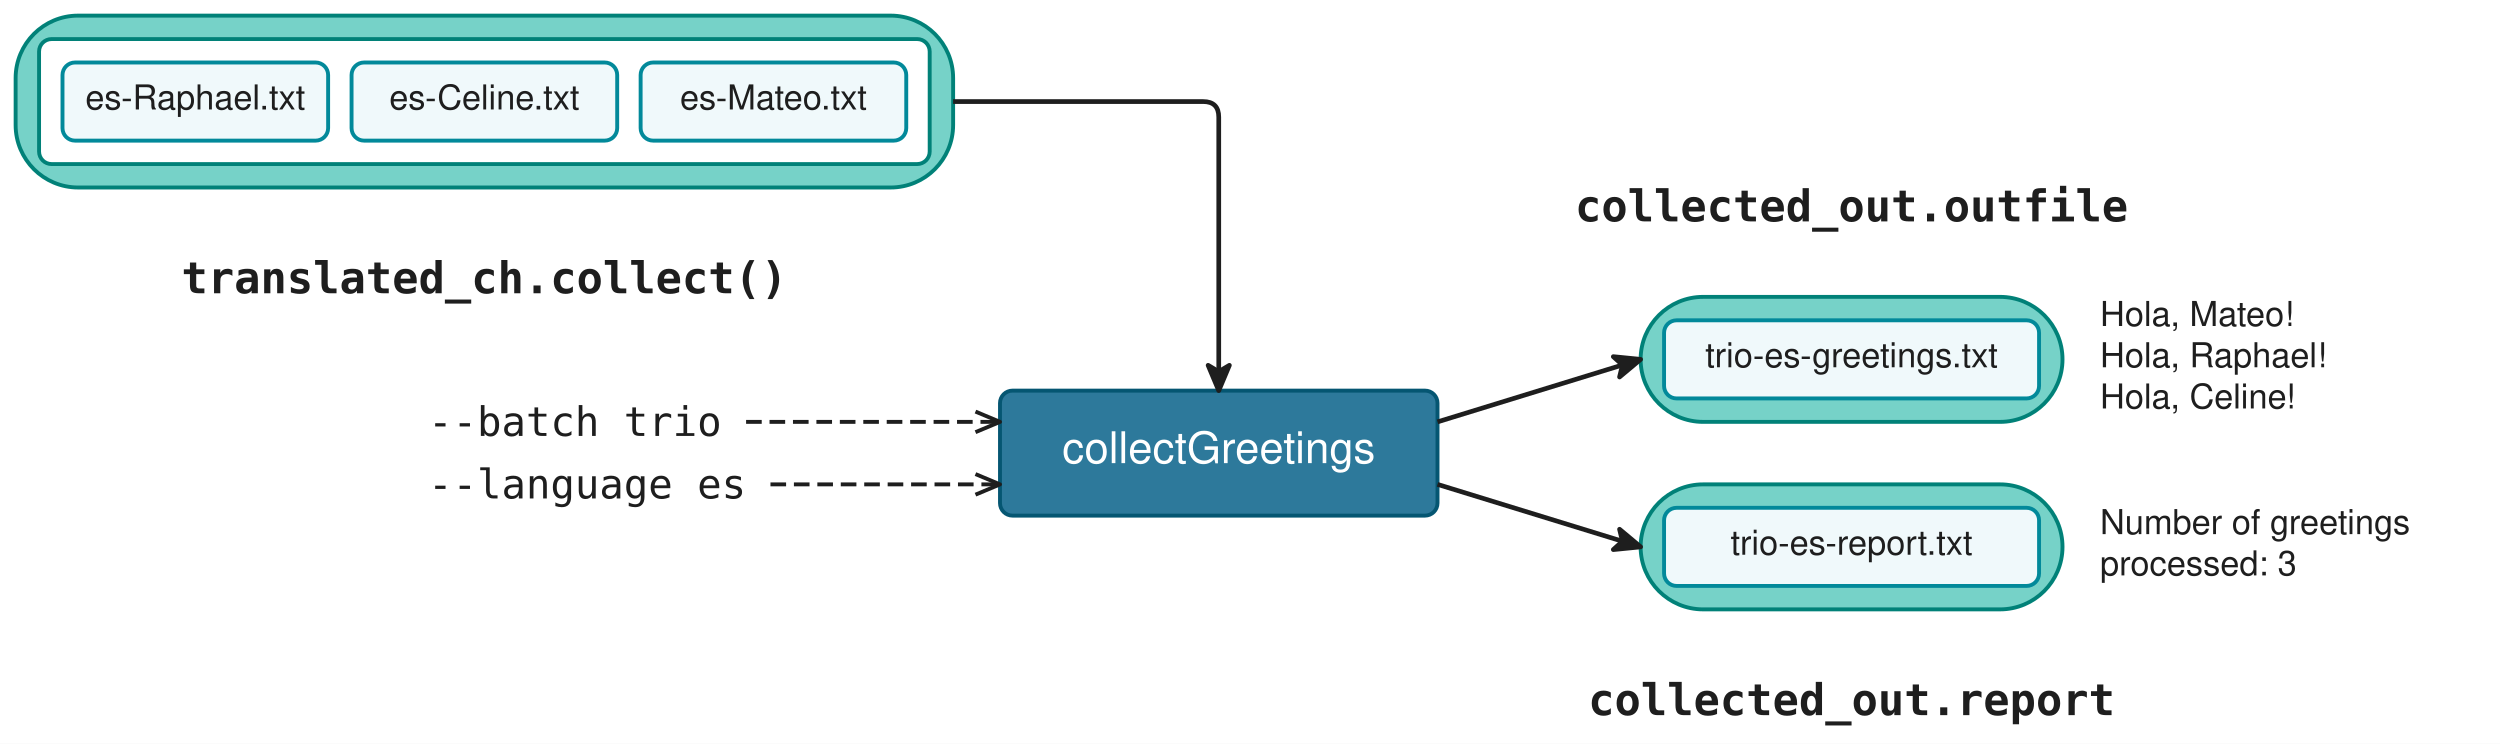
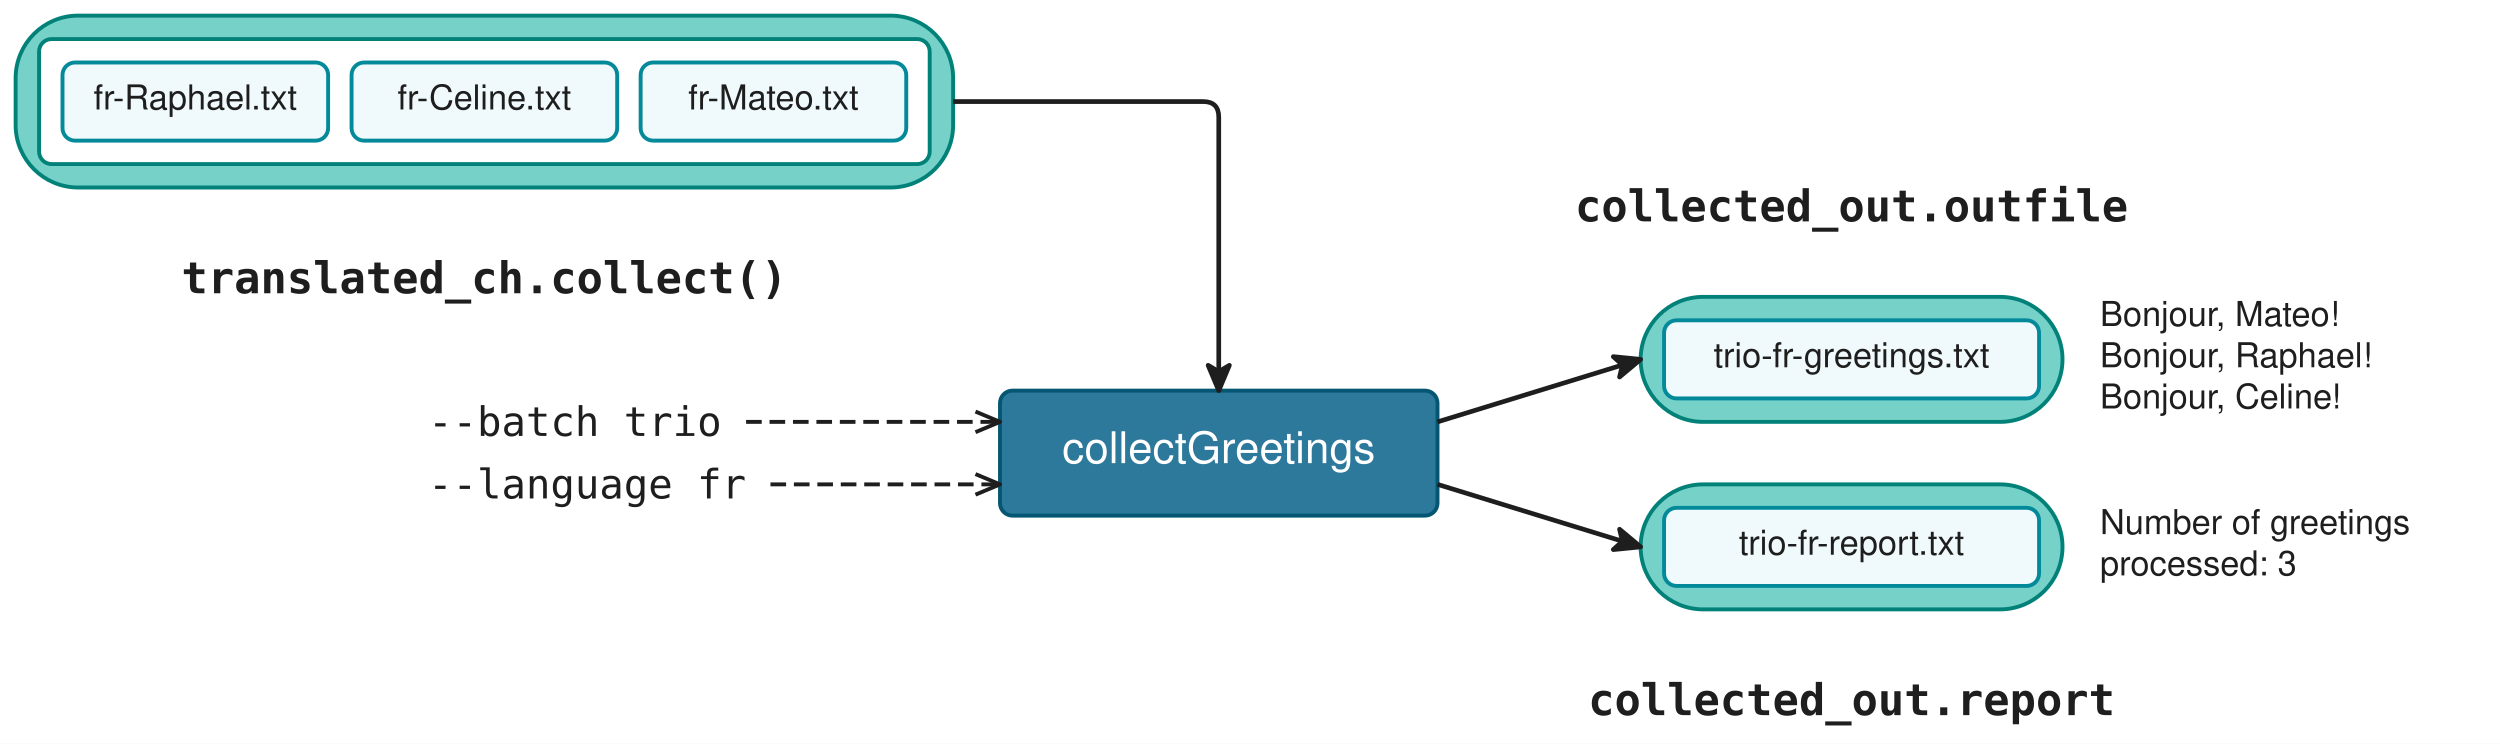
- <svg xmlns="http://www.w3.org/2000/svg" version="1.1" width="1600px" height="476px" viewBox="30 30 1600 476" content="&lt;mxfile host=&quot;drawio&quot;&gt;&lt;diagram id=&quot;page-1&quot; name=&quot;Page-1&quot;&gt;&lt;mxGraphModel grid=&quot;1&quot; gridSize=&quot;10&quot; guides=&quot;1&quot; tooltips=&quot;1&quot; connect=&quot;1&quot; arrows=&quot;1&quot; fold=&quot;1&quot; page=&quot;0&quot; pageScale=&quot;1&quot; pageWidth=&quot;1600&quot; pageHeight=&quot;1000&quot; math=&quot;0&quot; shadow=&quot;0&quot;&gt;&lt;root&gt;&lt;mxCell id=&quot;0&quot; /&gt;&lt;mxCell id=&quot;1&quot; parent=&quot;0&quot; /&gt;&lt;mxCell id=&quot;ch&quot; value=&quot;&quot; style=&quot;rounded=1;absoluteArcSize=1;arcSize=80;fillColor=#76d2c8;strokeColor=#018178;strokeWidth=2.5;fontFamily=Helvetica;fontSize=28;fontColor=#1e1e1e;html=0;whiteSpace=nowrap;container=1;collapsible=0;recursiveResize=0;&quot; vertex=&quot;1&quot; parent=&quot;1&quot;&gt;&lt;mxGeometry x=&quot;40&quot; y=&quot;40&quot; width=&quot;600&quot; height=&quot;110&quot; as=&quot;geometry&quot; /&gt;&lt;/mxCell&gt;&lt;mxCell id=&quot;list&quot; value=&quot;&quot; style=&quot;rounded=1;absoluteArcSize=1;arcSize=16;fillColor=#ffffff;strokeColor=#018178;strokeWidth=2.5;fontFamily=Helvetica;fontSize=22;fontColor=#1e1e1e;html=0;whiteSpace=nowrap;container=1;collapsible=0;recursiveResize=0;&quot; vertex=&quot;1&quot; parent=&quot;ch&quot;&gt;&lt;mxGeometry x=&quot;15&quot; y=&quot;15&quot; width=&quot;570&quot; height=&quot;80&quot; as=&quot;geometry&quot; /&gt;&lt;/mxCell&gt;&lt;mxCell id=&quot;f0&quot; value=&quot;es-Raphael.txt&quot; style=&quot;rounded=1;absoluteArcSize=1;arcSize=16;fillColor=#f0f9fb;strokeColor=#02899a;strokeWidth=2.5;fontFamily=Helvetica;fontSize=22;fontColor=#1e1e1e;html=0;whiteSpace=nowrap;&quot; vertex=&quot;1&quot; parent=&quot;list&quot;&gt;&lt;mxGeometry x=&quot;15&quot; y=&quot;15&quot; width=&quot;170&quot; height=&quot;50&quot; as=&quot;geometry&quot; /&gt;&lt;/mxCell&gt;&lt;mxCell id=&quot;f1&quot; value=&quot;es-Celine.txt&quot; style=&quot;rounded=1;absoluteArcSize=1;arcSize=16;fillColor=#f0f9fb;strokeColor=#02899a;strokeWidth=2.5;fontFamily=Helvetica;fontSize=22;fontColor=#1e1e1e;html=0;whiteSpace=nowrap;&quot; vertex=&quot;1&quot; parent=&quot;list&quot;&gt;&lt;mxGeometry x=&quot;200&quot; y=&quot;15&quot; width=&quot;170&quot; height=&quot;50&quot; as=&quot;geometry&quot; /&gt;&lt;/mxCell&gt;&lt;mxCell id=&quot;f2&quot; value=&quot;es-Mateo.txt&quot; style=&quot;rounded=1;absoluteArcSize=1;arcSize=16;fillColor=#f0f9fb;strokeColor=#02899a;strokeWidth=2.5;fontFamily=Helvetica;fontSize=22;fontColor=#1e1e1e;html=0;whiteSpace=nowrap;&quot; vertex=&quot;1&quot; parent=&quot;list&quot;&gt;&lt;mxGeometry x=&quot;385&quot; y=&quot;15&quot; width=&quot;170&quot; height=&quot;50&quot; as=&quot;geometry&quot; /&gt;&lt;/mxCell&gt;&lt;mxCell id=&quot;ch-cap&quot; value=&quot;translated_ch.collect()&quot; style=&quot;text;align=center;verticalAlign=middle;fontFamily=Menlo;fontSize=28;fontStyle=1;fontColor=#1e1e1e;html=0;whiteSpace=nowrap;&quot; vertex=&quot;1&quot; parent=&quot;1&quot;&gt;&lt;mxGeometry x=&quot;40&quot; y=&quot;190&quot; width=&quot;600&quot; height=&quot;36&quot; as=&quot;geometry&quot; /&gt;&lt;/mxCell&gt;&lt;mxCell id=&quot;cg&quot; value=&quot;collectGreetings&quot; style=&quot;rounded=1;absoluteArcSize=1;arcSize=16;fillColor=#2d799b;strokeColor=#055672;strokeWidth=2.5;fontFamily=Helvetica;fontSize=28;fontColor=#ffffff;html=0;whiteSpace=nowrap;&quot; vertex=&quot;1&quot; parent=&quot;1&quot;&gt;&lt;mxGeometry x=&quot;670&quot; y=&quot;280&quot; width=&quot;280&quot; height=&quot;80&quot; as=&quot;geometry&quot; /&gt;&lt;/mxCell&gt;&lt;mxCell id=&quot;e-in&quot; style=&quot;edgeStyle=orthogonalEdgeStyle;html=0;strokeColor=#1e1e1e;endSize=12;rounded=1;arcSize=40;strokeWidth=3;endArrow=classic;endFill=1;exitX=1;exitY=0.5;exitDx=0;exitDy=0;entryX=0.5;entryY=0;entryDx=0;entryDy=0;&quot; edge=&quot;1&quot; parent=&quot;1&quot; source=&quot;ch&quot; target=&quot;cg&quot;&gt;&lt;mxGeometry relative=&quot;1&quot; as=&quot;geometry&quot;&gt;&lt;Array as=&quot;points&quot;&gt;&lt;mxPoint x=&quot;810&quot; y=&quot;95&quot; /&gt;&lt;/Array&gt;&lt;/mxGeometry&gt;&lt;/mxCell&gt;&lt;mxCell id=&quot;batch&quot; value=&quot;--batch trio&quot; style=&quot;text;align=left;verticalAlign=middle;spacing=0;spacingLeft=4;fontFamily=Menlo;fontSize=26;fontColor=#1e1e1e;html=0;whiteSpace=nowrap;&quot; vertex=&quot;1&quot; parent=&quot;1&quot;&gt;&lt;mxGeometry x=&quot;300&quot; y=&quot;281&quot; width=&quot;207.5&quot; height=&quot;38&quot; as=&quot;geometry&quot; /&gt;&lt;/mxCell&gt;&lt;mxCell id=&quot;lang&quot; value=&quot;--language es&quot; style=&quot;text;align=left;verticalAlign=middle;spacing=0;spacingLeft=4;fontFamily=Menlo;fontSize=26;fontColor=#1e1e1e;html=0;whiteSpace=nowrap;&quot; vertex=&quot;1&quot; parent=&quot;1&quot;&gt;&lt;mxGeometry x=&quot;300&quot; y=&quot;321&quot; width=&quot;223.1&quot; height=&quot;38&quot; as=&quot;geometry&quot; /&gt;&lt;/mxCell&gt;&lt;mxCell id=&quot;e-batch&quot; style=&quot;edgeStyle=none;html=0;strokeColor=#1e1e1e;endSize=12;strokeWidth=2.5;dashed=1;dashPattern=4 2;endArrow=open;endFill=0;exitX=1;exitY=0.5;exitDx=0;exitDy=0;entryX=0;entryY=0.25;entryDx=0;entryDy=0;&quot; edge=&quot;1&quot; parent=&quot;1&quot; source=&quot;batch&quot; target=&quot;cg&quot;&gt;&lt;mxGeometry relative=&quot;1&quot; as=&quot;geometry&quot; /&gt;&lt;/mxCell&gt;&lt;mxCell id=&quot;e-lang&quot; style=&quot;edgeStyle=none;html=0;strokeColor=#1e1e1e;endSize=12;strokeWidth=2.5;dashed=1;dashPattern=4 2;endArrow=open;endFill=0;exitX=1;exitY=0.5;exitDx=0;exitDy=0;entryX=0;entryY=0.75;entryDx=0;entryDy=0;&quot; edge=&quot;1&quot; parent=&quot;1&quot; source=&quot;lang&quot; target=&quot;cg&quot;&gt;&lt;mxGeometry relative=&quot;1&quot; as=&quot;geometry&quot; /&gt;&lt;/mxCell&gt;&lt;mxCell id=&quot;outfile&quot; value=&quot;&quot; style=&quot;rounded=1;absoluteArcSize=1;arcSize=80;fillColor=#76d2c8;strokeColor=#018178;strokeWidth=2.5;fontFamily=Helvetica;fontSize=28;fontColor=#1e1e1e;html=0;whiteSpace=nowrap;container=1;collapsible=0;recursiveResize=0;&quot; vertex=&quot;1&quot; parent=&quot;1&quot;&gt;&lt;mxGeometry x=&quot;1080&quot; y=&quot;220&quot; width=&quot;270&quot; height=&quot;80&quot; as=&quot;geometry&quot; /&gt;&lt;/mxCell&gt;&lt;mxCell id=&quot;outfile0&quot; value=&quot;trio-es-greetings.txt&quot; style=&quot;rounded=1;absoluteArcSize=1;arcSize=16;fillColor=#f0f9fb;strokeColor=#02899a;strokeWidth=2.5;fontFamily=Helvetica;fontSize=22;fontColor=#1e1e1e;html=0;whiteSpace=nowrap;&quot; vertex=&quot;1&quot; parent=&quot;outfile&quot;&gt;&lt;mxGeometry x=&quot;15&quot; y=&quot;15&quot; width=&quot;240&quot; height=&quot;50&quot; as=&quot;geometry&quot; /&gt;&lt;/mxCell&gt;&lt;mxCell id=&quot;outfile-cap&quot; value=&quot;collected_out.outfile&quot; style=&quot;text;align=center;verticalAlign=middle;fontFamily=Menlo;fontSize=28;fontStyle=1;fontColor=#1e1e1e;html=0;whiteSpace=nowrap;&quot; vertex=&quot;1&quot; parent=&quot;1&quot;&gt;&lt;mxGeometry x=&quot;1080&quot; y=&quot;144&quot; width=&quot;270&quot; height=&quot;36&quot; as=&quot;geometry&quot; /&gt;&lt;/mxCell&gt;&lt;mxCell id=&quot;outfile-note&quot; value=&quot;Hola, Mateo!&amp;#10;Hola, Raphael!&amp;#10;Hola, Celine!&quot; style=&quot;text;align=left;verticalAlign=middle;spacing=0;spacingLeft=4;fontFamily=Helvetica;fontSize=22;fontColor=#1e1e1e;html=0;whiteSpace=nowrap;&quot; vertex=&quot;1&quot; parent=&quot;1&quot;&gt;&lt;mxGeometry x=&quot;1370&quot; y=&quot;216&quot; width=&quot;250&quot; height=&quot;88&quot; as=&quot;geometry&quot; /&gt;&lt;/mxCell&gt;&lt;mxCell id=&quot;e-outfile&quot; style=&quot;edgeStyle=none;html=0;strokeColor=#1e1e1e;endSize=12;strokeWidth=3;endArrow=classic;endFill=1;exitX=1;exitY=0.25;exitDx=0;exitDy=0;entryX=0;entryY=0.5;entryDx=0;entryDy=0;&quot; edge=&quot;1&quot; parent=&quot;1&quot; source=&quot;cg&quot; target=&quot;outfile&quot;&gt;&lt;mxGeometry relative=&quot;1&quot; as=&quot;geometry&quot; /&gt;&lt;/mxCell&gt;&lt;mxCell id=&quot;report&quot; value=&quot;&quot; style=&quot;rounded=1;absoluteArcSize=1;arcSize=80;fillColor=#76d2c8;strokeColor=#018178;strokeWidth=2.5;fontFamily=Helvetica;fontSize=28;fontColor=#1e1e1e;html=0;whiteSpace=nowrap;container=1;collapsible=0;recursiveResize=0;&quot; vertex=&quot;1&quot; parent=&quot;1&quot;&gt;&lt;mxGeometry x=&quot;1080&quot; y=&quot;340&quot; width=&quot;270&quot; height=&quot;80&quot; as=&quot;geometry&quot; /&gt;&lt;/mxCell&gt;&lt;mxCell id=&quot;report0&quot; value=&quot;trio-es-report.txt&quot; style=&quot;rounded=1;absoluteArcSize=1;arcSize=16;fillColor=#f0f9fb;strokeColor=#02899a;strokeWidth=2.5;fontFamily=Helvetica;fontSize=22;fontColor=#1e1e1e;html=0;whiteSpace=nowrap;&quot; vertex=&quot;1&quot; parent=&quot;report&quot;&gt;&lt;mxGeometry x=&quot;15&quot; y=&quot;15&quot; width=&quot;240&quot; height=&quot;50&quot; as=&quot;geometry&quot; /&gt;&lt;/mxCell&gt;&lt;mxCell id=&quot;report-cap&quot; value=&quot;collected_out.report&quot; style=&quot;text;align=center;verticalAlign=middle;fontFamily=Menlo;fontSize=28;fontStyle=1;fontColor=#1e1e1e;html=0;whiteSpace=nowrap;&quot; vertex=&quot;1&quot; parent=&quot;1&quot;&gt;&lt;mxGeometry x=&quot;1080&quot; y=&quot;460&quot; width=&quot;270&quot; height=&quot;36&quot; as=&quot;geometry&quot; /&gt;&lt;/mxCell&gt;&lt;mxCell id=&quot;report-note&quot; value=&quot;Number of greetings&amp;#10;processed: 3&quot; style=&quot;text;align=left;verticalAlign=middle;spacing=0;spacingLeft=4;fontFamily=Helvetica;fontSize=22;fontColor=#1e1e1e;html=0;whiteSpace=nowrap;&quot; vertex=&quot;1&quot; parent=&quot;1&quot;&gt;&lt;mxGeometry x=&quot;1370&quot; y=&quot;349&quot; width=&quot;250&quot; height=&quot;62&quot; as=&quot;geometry&quot; /&gt;&lt;/mxCell&gt;&lt;mxCell id=&quot;e-report&quot; style=&quot;edgeStyle=none;html=0;strokeColor=#1e1e1e;endSize=12;strokeWidth=3;endArrow=classic;endFill=1;exitX=1;exitY=0.75;exitDx=0;exitDy=0;entryX=0;entryY=0.5;entryDx=0;entryDy=0;&quot; edge=&quot;1&quot; parent=&quot;1&quot; source=&quot;cg&quot; target=&quot;report&quot;&gt;&lt;mxGeometry relative=&quot;1&quot; as=&quot;geometry&quot; /&gt;&lt;/mxCell&gt;&lt;/root&gt;&lt;/mxGraphModel&gt;&lt;/diagram&gt;&lt;/mxfile&gt;">
+ <svg xmlns="http://www.w3.org/2000/svg" version="1.1" width="1600px" height="476px" viewBox="30 30 1600 476" content="&lt;mxfile host=&quot;drawio&quot;&gt;&lt;diagram id=&quot;page-1&quot; name=&quot;Page-1&quot;&gt;&lt;mxGraphModel grid=&quot;1&quot; gridSize=&quot;10&quot; guides=&quot;1&quot; tooltips=&quot;1&quot; connect=&quot;1&quot; arrows=&quot;1&quot; fold=&quot;1&quot; page=&quot;0&quot; pageScale=&quot;1&quot; pageWidth=&quot;1600&quot; pageHeight=&quot;1000&quot; math=&quot;0&quot; shadow=&quot;0&quot;&gt;&lt;root&gt;&lt;mxCell id=&quot;0&quot; /&gt;&lt;mxCell id=&quot;1&quot; parent=&quot;0&quot; /&gt;&lt;mxCell id=&quot;ch&quot; value=&quot;&quot; style=&quot;rounded=1;absoluteArcSize=1;arcSize=80;fillColor=#76d2c8;strokeColor=#018178;strokeWidth=2.5;fontFamily=Helvetica;fontSize=28;fontColor=#1e1e1e;html=0;whiteSpace=nowrap;container=1;collapsible=0;recursiveResize=0;&quot; vertex=&quot;1&quot; parent=&quot;1&quot;&gt;&lt;mxGeometry x=&quot;40&quot; y=&quot;40&quot; width=&quot;600&quot; height=&quot;110&quot; as=&quot;geometry&quot; /&gt;&lt;/mxCell&gt;&lt;mxCell id=&quot;list&quot; value=&quot;&quot; style=&quot;rounded=1;absoluteArcSize=1;arcSize=16;fillColor=#ffffff;strokeColor=#018178;strokeWidth=2.5;fontFamily=Helvetica;fontSize=22;fontColor=#1e1e1e;html=0;whiteSpace=nowrap;container=1;collapsible=0;recursiveResize=0;&quot; vertex=&quot;1&quot; parent=&quot;ch&quot;&gt;&lt;mxGeometry x=&quot;15&quot; y=&quot;15&quot; width=&quot;570&quot; height=&quot;80&quot; as=&quot;geometry&quot; /&gt;&lt;/mxCell&gt;&lt;mxCell id=&quot;f0&quot; value=&quot;fr-Raphael.txt&quot; style=&quot;rounded=1;absoluteArcSize=1;arcSize=16;fillColor=#f0f9fb;strokeColor=#02899a;strokeWidth=2.5;fontFamily=Helvetica;fontSize=22;fontColor=#1e1e1e;html=0;whiteSpace=nowrap;&quot; vertex=&quot;1&quot; parent=&quot;list&quot;&gt;&lt;mxGeometry x=&quot;15&quot; y=&quot;15&quot; width=&quot;170&quot; height=&quot;50&quot; as=&quot;geometry&quot; /&gt;&lt;/mxCell&gt;&lt;mxCell id=&quot;f1&quot; value=&quot;fr-Celine.txt&quot; style=&quot;rounded=1;absoluteArcSize=1;arcSize=16;fillColor=#f0f9fb;strokeColor=#02899a;strokeWidth=2.5;fontFamily=Helvetica;fontSize=22;fontColor=#1e1e1e;html=0;whiteSpace=nowrap;&quot; vertex=&quot;1&quot; parent=&quot;list&quot;&gt;&lt;mxGeometry x=&quot;200&quot; y=&quot;15&quot; width=&quot;170&quot; height=&quot;50&quot; as=&quot;geometry&quot; /&gt;&lt;/mxCell&gt;&lt;mxCell id=&quot;f2&quot; value=&quot;fr-Mateo.txt&quot; style=&quot;rounded=1;absoluteArcSize=1;arcSize=16;fillColor=#f0f9fb;strokeColor=#02899a;strokeWidth=2.5;fontFamily=Helvetica;fontSize=22;fontColor=#1e1e1e;html=0;whiteSpace=nowrap;&quot; vertex=&quot;1&quot; parent=&quot;list&quot;&gt;&lt;mxGeometry x=&quot;385&quot; y=&quot;15&quot; width=&quot;170&quot; height=&quot;50&quot; as=&quot;geometry&quot; /&gt;&lt;/mxCell&gt;&lt;mxCell id=&quot;ch-cap&quot; value=&quot;translated_ch.collect()&quot; style=&quot;text;align=center;verticalAlign=middle;fontFamily=Menlo;fontSize=28;fontStyle=1;fontColor=#1e1e1e;html=0;whiteSpace=nowrap;&quot; vertex=&quot;1&quot; parent=&quot;1&quot;&gt;&lt;mxGeometry x=&quot;40&quot; y=&quot;190&quot; width=&quot;600&quot; height=&quot;36&quot; as=&quot;geometry&quot; /&gt;&lt;/mxCell&gt;&lt;mxCell id=&quot;cg&quot; value=&quot;collectGreetings&quot; style=&quot;rounded=1;absoluteArcSize=1;arcSize=16;fillColor=#2d799b;strokeColor=#055672;strokeWidth=2.5;fontFamily=Helvetica;fontSize=28;fontColor=#ffffff;html=0;whiteSpace=nowrap;&quot; vertex=&quot;1&quot; parent=&quot;1&quot;&gt;&lt;mxGeometry x=&quot;670&quot; y=&quot;280&quot; width=&quot;280&quot; height=&quot;80&quot; as=&quot;geometry&quot; /&gt;&lt;/mxCell&gt;&lt;mxCell id=&quot;e-in&quot; style=&quot;edgeStyle=orthogonalEdgeStyle;html=0;strokeColor=#1e1e1e;endSize=12;rounded=1;arcSize=40;strokeWidth=3;endArrow=classic;endFill=1;exitX=1;exitY=0.5;exitDx=0;exitDy=0;entryX=0.5;entryY=0;entryDx=0;entryDy=0;&quot; edge=&quot;1&quot; parent=&quot;1&quot; source=&quot;ch&quot; target=&quot;cg&quot;&gt;&lt;mxGeometry relative=&quot;1&quot; as=&quot;geometry&quot;&gt;&lt;Array as=&quot;points&quot;&gt;&lt;mxPoint x=&quot;810&quot; y=&quot;95&quot; /&gt;&lt;/Array&gt;&lt;/mxGeometry&gt;&lt;/mxCell&gt;&lt;mxCell id=&quot;batch&quot; value=&quot;--batch trio&quot; style=&quot;text;align=left;verticalAlign=middle;spacing=0;spacingLeft=4;fontFamily=Menlo;fontSize=26;fontColor=#1e1e1e;html=0;whiteSpace=nowrap;&quot; vertex=&quot;1&quot; parent=&quot;1&quot;&gt;&lt;mxGeometry x=&quot;300&quot; y=&quot;281&quot; width=&quot;207.5&quot; height=&quot;38&quot; as=&quot;geometry&quot; /&gt;&lt;/mxCell&gt;&lt;mxCell id=&quot;lang&quot; value=&quot;--language fr&quot; style=&quot;text;align=left;verticalAlign=middle;spacing=0;spacingLeft=4;fontFamily=Menlo;fontSize=26;fontColor=#1e1e1e;html=0;whiteSpace=nowrap;&quot; vertex=&quot;1&quot; parent=&quot;1&quot;&gt;&lt;mxGeometry x=&quot;300&quot; y=&quot;321&quot; width=&quot;223.1&quot; height=&quot;38&quot; as=&quot;geometry&quot; /&gt;&lt;/mxCell&gt;&lt;mxCell id=&quot;e-batch&quot; style=&quot;edgeStyle=none;html=0;strokeColor=#1e1e1e;endSize=12;strokeWidth=2.5;dashed=1;dashPattern=4 2;endArrow=open;endFill=0;exitX=1;exitY=0.5;exitDx=0;exitDy=0;entryX=0;entryY=0.25;entryDx=0;entryDy=0;&quot; edge=&quot;1&quot; parent=&quot;1&quot; source=&quot;batch&quot; target=&quot;cg&quot;&gt;&lt;mxGeometry relative=&quot;1&quot; as=&quot;geometry&quot; /&gt;&lt;/mxCell&gt;&lt;mxCell id=&quot;e-lang&quot; style=&quot;edgeStyle=none;html=0;strokeColor=#1e1e1e;endSize=12;strokeWidth=2.5;dashed=1;dashPattern=4 2;endArrow=open;endFill=0;exitX=1;exitY=0.5;exitDx=0;exitDy=0;entryX=0;entryY=0.75;entryDx=0;entryDy=0;&quot; edge=&quot;1&quot; parent=&quot;1&quot; source=&quot;lang&quot; target=&quot;cg&quot;&gt;&lt;mxGeometry relative=&quot;1&quot; as=&quot;geometry&quot; /&gt;&lt;/mxCell&gt;&lt;mxCell id=&quot;outfile&quot; value=&quot;&quot; style=&quot;rounded=1;absoluteArcSize=1;arcSize=80;fillColor=#76d2c8;strokeColor=#018178;strokeWidth=2.5;fontFamily=Helvetica;fontSize=28;fontColor=#1e1e1e;html=0;whiteSpace=nowrap;container=1;collapsible=0;recursiveResize=0;&quot; vertex=&quot;1&quot; parent=&quot;1&quot;&gt;&lt;mxGeometry x=&quot;1080&quot; y=&quot;220&quot; width=&quot;270&quot; height=&quot;80&quot; as=&quot;geometry&quot; /&gt;&lt;/mxCell&gt;&lt;mxCell id=&quot;outfile0&quot; value=&quot;trio-fr-greetings.txt&quot; style=&quot;rounded=1;absoluteArcSize=1;arcSize=16;fillColor=#f0f9fb;strokeColor=#02899a;strokeWidth=2.5;fontFamily=Helvetica;fontSize=22;fontColor=#1e1e1e;html=0;whiteSpace=nowrap;&quot; vertex=&quot;1&quot; parent=&quot;outfile&quot;&gt;&lt;mxGeometry x=&quot;15&quot; y=&quot;15&quot; width=&quot;240&quot; height=&quot;50&quot; as=&quot;geometry&quot; /&gt;&lt;/mxCell&gt;&lt;mxCell id=&quot;outfile-cap&quot; value=&quot;collected_out.outfile&quot; style=&quot;text;align=center;verticalAlign=middle;fontFamily=Menlo;fontSize=28;fontStyle=1;fontColor=#1e1e1e;html=0;whiteSpace=nowrap;&quot; vertex=&quot;1&quot; parent=&quot;1&quot;&gt;&lt;mxGeometry x=&quot;1080&quot; y=&quot;144&quot; width=&quot;270&quot; height=&quot;36&quot; as=&quot;geometry&quot; /&gt;&lt;/mxCell&gt;&lt;mxCell id=&quot;outfile-note&quot; value=&quot;Bonjour, Mateo!&amp;#10;Bonjour, Raphael!&amp;#10;Bonjour, Celine!&quot; style=&quot;text;align=left;verticalAlign=middle;spacing=0;spacingLeft=4;fontFamily=Helvetica;fontSize=22;fontColor=#1e1e1e;html=0;whiteSpace=nowrap;&quot; vertex=&quot;1&quot; parent=&quot;1&quot;&gt;&lt;mxGeometry x=&quot;1370&quot; y=&quot;216&quot; width=&quot;250&quot; height=&quot;88&quot; as=&quot;geometry&quot; /&gt;&lt;/mxCell&gt;&lt;mxCell id=&quot;e-outfile&quot; style=&quot;edgeStyle=none;html=0;strokeColor=#1e1e1e;endSize=12;strokeWidth=3;endArrow=classic;endFill=1;exitX=1;exitY=0.25;exitDx=0;exitDy=0;entryX=0;entryY=0.5;entryDx=0;entryDy=0;&quot; edge=&quot;1&quot; parent=&quot;1&quot; source=&quot;cg&quot; target=&quot;outfile&quot;&gt;&lt;mxGeometry relative=&quot;1&quot; as=&quot;geometry&quot; /&gt;&lt;/mxCell&gt;&lt;mxCell id=&quot;report&quot; value=&quot;&quot; style=&quot;rounded=1;absoluteArcSize=1;arcSize=80;fillColor=#76d2c8;strokeColor=#018178;strokeWidth=2.5;fontFamily=Helvetica;fontSize=28;fontColor=#1e1e1e;html=0;whiteSpace=nowrap;container=1;collapsible=0;recursiveResize=0;&quot; vertex=&quot;1&quot; parent=&quot;1&quot;&gt;&lt;mxGeometry x=&quot;1080&quot; y=&quot;340&quot; width=&quot;270&quot; height=&quot;80&quot; as=&quot;geometry&quot; /&gt;&lt;/mxCell&gt;&lt;mxCell id=&quot;report0&quot; value=&quot;trio-fr-report.txt&quot; style=&quot;rounded=1;absoluteArcSize=1;arcSize=16;fillColor=#f0f9fb;strokeColor=#02899a;strokeWidth=2.5;fontFamily=Helvetica;fontSize=22;fontColor=#1e1e1e;html=0;whiteSpace=nowrap;&quot; vertex=&quot;1&quot; parent=&quot;report&quot;&gt;&lt;mxGeometry x=&quot;15&quot; y=&quot;15&quot; width=&quot;240&quot; height=&quot;50&quot; as=&quot;geometry&quot; /&gt;&lt;/mxCell&gt;&lt;mxCell id=&quot;report-cap&quot; value=&quot;collected_out.report&quot; style=&quot;text;align=center;verticalAlign=middle;fontFamily=Menlo;fontSize=28;fontStyle=1;fontColor=#1e1e1e;html=0;whiteSpace=nowrap;&quot; vertex=&quot;1&quot; parent=&quot;1&quot;&gt;&lt;mxGeometry x=&quot;1080&quot; y=&quot;460&quot; width=&quot;270&quot; height=&quot;36&quot; as=&quot;geometry&quot; /&gt;&lt;/mxCell&gt;&lt;mxCell id=&quot;report-note&quot; value=&quot;Number of greetings&amp;#10;processed: 3&quot; style=&quot;text;align=left;verticalAlign=middle;spacing=0;spacingLeft=4;fontFamily=Helvetica;fontSize=22;fontColor=#1e1e1e;html=0;whiteSpace=nowrap;&quot; vertex=&quot;1&quot; parent=&quot;1&quot;&gt;&lt;mxGeometry x=&quot;1370&quot; y=&quot;349&quot; width=&quot;250&quot; height=&quot;62&quot; as=&quot;geometry&quot; /&gt;&lt;/mxCell&gt;&lt;mxCell id=&quot;e-report&quot; style=&quot;edgeStyle=none;html=0;strokeColor=#1e1e1e;endSize=12;strokeWidth=3;endArrow=classic;endFill=1;exitX=1;exitY=0.75;exitDx=0;exitDy=0;entryX=0;entryY=0.5;entryDx=0;entryDy=0;&quot; edge=&quot;1&quot; parent=&quot;1&quot; source=&quot;cg&quot; target=&quot;report&quot;&gt;&lt;mxGeometry relative=&quot;1&quot; as=&quot;geometry&quot; /&gt;&lt;/mxCell&gt;&lt;/root&gt;&lt;/mxGraphModel&gt;&lt;/diagram&gt;&lt;/mxfile&gt;">
  <g>
    <rect x="30" y="30" width="1600" height="476" fill="#ffffff" />
    <rect x="40" y="40" width="600" height="110" rx="40" fill="#76d2c8" stroke="#018178" stroke-width="2.5" />
    <text x="340" y="208" font-family="Menlo, Consolas, monospace" font-size="28px" fill="#1e1e1e" text-anchor="middle" dominant-baseline="central" font-weight="bold" xml:space="preserve">translated_ch.collect()</text>
    <rect x="670" y="280" width="280" height="80" rx="8" fill="#2d799b" stroke="#055672" stroke-width="2.5" />
    <text x="810" y="320" font-family="Helvetica, Arial, sans-serif" font-size="28px" fill="#ffffff" text-anchor="middle" dominant-baseline="central" xml:space="preserve">collectGreetings</text>
    <text x="304" y="300" font-family="Menlo, Consolas, monospace" font-size="26px" fill="#1e1e1e" text-anchor="start" dominant-baseline="central" xml:space="preserve">--batch trio</text>
-     <text x="304" y="340" font-family="Menlo, Consolas, monospace" font-size="26px" fill="#1e1e1e" text-anchor="start" dominant-baseline="central" xml:space="preserve">--language es</text>
+     <text x="304" y="340" font-family="Menlo, Consolas, monospace" font-size="26px" fill="#1e1e1e" text-anchor="start" dominant-baseline="central" xml:space="preserve">--language fr</text>
    <rect x="1080" y="220" width="270" height="80" rx="40" fill="#76d2c8" stroke="#018178" stroke-width="2.5" />
    <text x="1215" y="162" font-family="Menlo, Consolas, monospace" font-size="28px" fill="#1e1e1e" text-anchor="middle" dominant-baseline="central" font-weight="bold" xml:space="preserve">collected_out.outfile</text>
-     <text x="1374" y="233.6" font-family="Helvetica, Arial, sans-serif" font-size="22px" fill="#1e1e1e" text-anchor="start" dominant-baseline="central" xml:space="preserve">Hola, Mateo!</text>
-     <text x="1374" y="260" font-family="Helvetica, Arial, sans-serif" font-size="22px" fill="#1e1e1e" text-anchor="start" dominant-baseline="central" xml:space="preserve">Hola, Raphael!</text>
-     <text x="1374" y="286.4" font-family="Helvetica, Arial, sans-serif" font-size="22px" fill="#1e1e1e" text-anchor="start" dominant-baseline="central" xml:space="preserve">Hola, Celine!</text>
+     <text x="1374" y="233.6" font-family="Helvetica, Arial, sans-serif" font-size="22px" fill="#1e1e1e" text-anchor="start" dominant-baseline="central" xml:space="preserve">Bonjour, Mateo!</text>
+     <text x="1374" y="260" font-family="Helvetica, Arial, sans-serif" font-size="22px" fill="#1e1e1e" text-anchor="start" dominant-baseline="central" xml:space="preserve">Bonjour, Raphael!</text>
+     <text x="1374" y="286.4" font-family="Helvetica, Arial, sans-serif" font-size="22px" fill="#1e1e1e" text-anchor="start" dominant-baseline="central" xml:space="preserve">Bonjour, Celine!</text>
    <rect x="1080" y="340" width="270" height="80" rx="40" fill="#76d2c8" stroke="#018178" stroke-width="2.5" />
    <text x="1215" y="478" font-family="Menlo, Consolas, monospace" font-size="28px" fill="#1e1e1e" text-anchor="middle" dominant-baseline="central" font-weight="bold" xml:space="preserve">collected_out.report</text>
    <text x="1374" y="366.8" font-family="Helvetica, Arial, sans-serif" font-size="22px" fill="#1e1e1e" text-anchor="start" dominant-baseline="central" xml:space="preserve">Number of greetings</text>
    <text x="1374" y="393.2" font-family="Helvetica, Arial, sans-serif" font-size="22px" fill="#1e1e1e" text-anchor="start" dominant-baseline="central" xml:space="preserve">processed: 3</text>
    <rect x="55" y="55" width="570" height="80" rx="8" fill="#ffffff" stroke="#018178" stroke-width="2.5" />
    <rect x="1095" y="235" width="240" height="50" rx="8" fill="#f0f9fb" stroke="#02899a" stroke-width="2.5" />
-     <text x="1215" y="260" font-family="Helvetica, Arial, sans-serif" font-size="22px" fill="#1e1e1e" text-anchor="middle" dominant-baseline="central" xml:space="preserve">trio-es-greetings.txt</text>
+     <text x="1215" y="260" font-family="Helvetica, Arial, sans-serif" font-size="22px" fill="#1e1e1e" text-anchor="middle" dominant-baseline="central" xml:space="preserve">trio-fr-greetings.txt</text>
    <rect x="1095" y="355" width="240" height="50" rx="8" fill="#f0f9fb" stroke="#02899a" stroke-width="2.5" />
-     <text x="1215" y="380" font-family="Helvetica, Arial, sans-serif" font-size="22px" fill="#1e1e1e" text-anchor="middle" dominant-baseline="central" xml:space="preserve">trio-es-report.txt</text>
+     <text x="1215" y="380" font-family="Helvetica, Arial, sans-serif" font-size="22px" fill="#1e1e1e" text-anchor="middle" dominant-baseline="central" xml:space="preserve">trio-fr-report.txt</text>
    <rect x="70" y="70" width="170" height="50" rx="8" fill="#f0f9fb" stroke="#02899a" stroke-width="2.5" />
-     <text x="155" y="95" font-family="Helvetica, Arial, sans-serif" font-size="22px" fill="#1e1e1e" text-anchor="middle" dominant-baseline="central" xml:space="preserve">es-Raphael.txt</text>
+     <text x="155" y="95" font-family="Helvetica, Arial, sans-serif" font-size="22px" fill="#1e1e1e" text-anchor="middle" dominant-baseline="central" xml:space="preserve">fr-Raphael.txt</text>
    <rect x="255" y="70" width="170" height="50" rx="8" fill="#f0f9fb" stroke="#02899a" stroke-width="2.5" />
-     <text x="340" y="95" font-family="Helvetica, Arial, sans-serif" font-size="22px" fill="#1e1e1e" text-anchor="middle" dominant-baseline="central" xml:space="preserve">es-Celine.txt</text>
+     <text x="340" y="95" font-family="Helvetica, Arial, sans-serif" font-size="22px" fill="#1e1e1e" text-anchor="middle" dominant-baseline="central" xml:space="preserve">fr-Celine.txt</text>
    <rect x="440" y="70" width="170" height="50" rx="8" fill="#f0f9fb" stroke="#02899a" stroke-width="2.5" />
-     <text x="525" y="95" font-family="Helvetica, Arial, sans-serif" font-size="22px" fill="#1e1e1e" text-anchor="middle" dominant-baseline="central" xml:space="preserve">es-Mateo.txt</text>
+     <text x="525" y="95" font-family="Helvetica, Arial, sans-serif" font-size="22px" fill="#1e1e1e" text-anchor="middle" dominant-baseline="central" xml:space="preserve">fr-Mateo.txt</text>
    <path d="M640 95 L800 95 Q810 95 810 105 L810 267.85" fill="none" stroke="#1e1e1e" stroke-width="3" />
    <path d="M810 280 L803.2 263.8 L810 267.85 L816.8 263.8 Z" fill="#1e1e1e" stroke="#1e1e1e" stroke-width="3" stroke-linejoin="round" />
    <path d="M507.5 300 L668.75 300" fill="none" stroke="#1e1e1e" stroke-width="2.5" stroke-dasharray="10 5" />
    <path d="M654.3 306.59 L670 300 L654.3 293.41" fill="none" stroke="#1e1e1e" stroke-width="2.5" stroke-linejoin="round" />
    <path d="M523.1 340 L668.75 340" fill="none" stroke="#1e1e1e" stroke-width="2.5" stroke-dasharray="10 5" />
    <path d="M654.3 346.59 L670 340 L654.3 333.41" fill="none" stroke="#1e1e1e" stroke-width="2.5" stroke-linejoin="round" />
    <path d="M950 300 L1068.39 263.57" fill="none" stroke="#1e1e1e" stroke-width="3" />
    <path d="M1080 260 L1066.52 271.27 L1068.39 263.57 L1062.52 258.26 Z" fill="#1e1e1e" stroke="#1e1e1e" stroke-width="3" stroke-linejoin="round" />
    <path d="M950 340 L1068.39 376.43" fill="none" stroke="#1e1e1e" stroke-width="3" />
    <path d="M1080 380 L1062.52 381.74 L1068.39 376.43 L1066.52 368.73 Z" fill="#1e1e1e" stroke="#1e1e1e" stroke-width="3" stroke-linejoin="round" />
  </g>
</svg>
